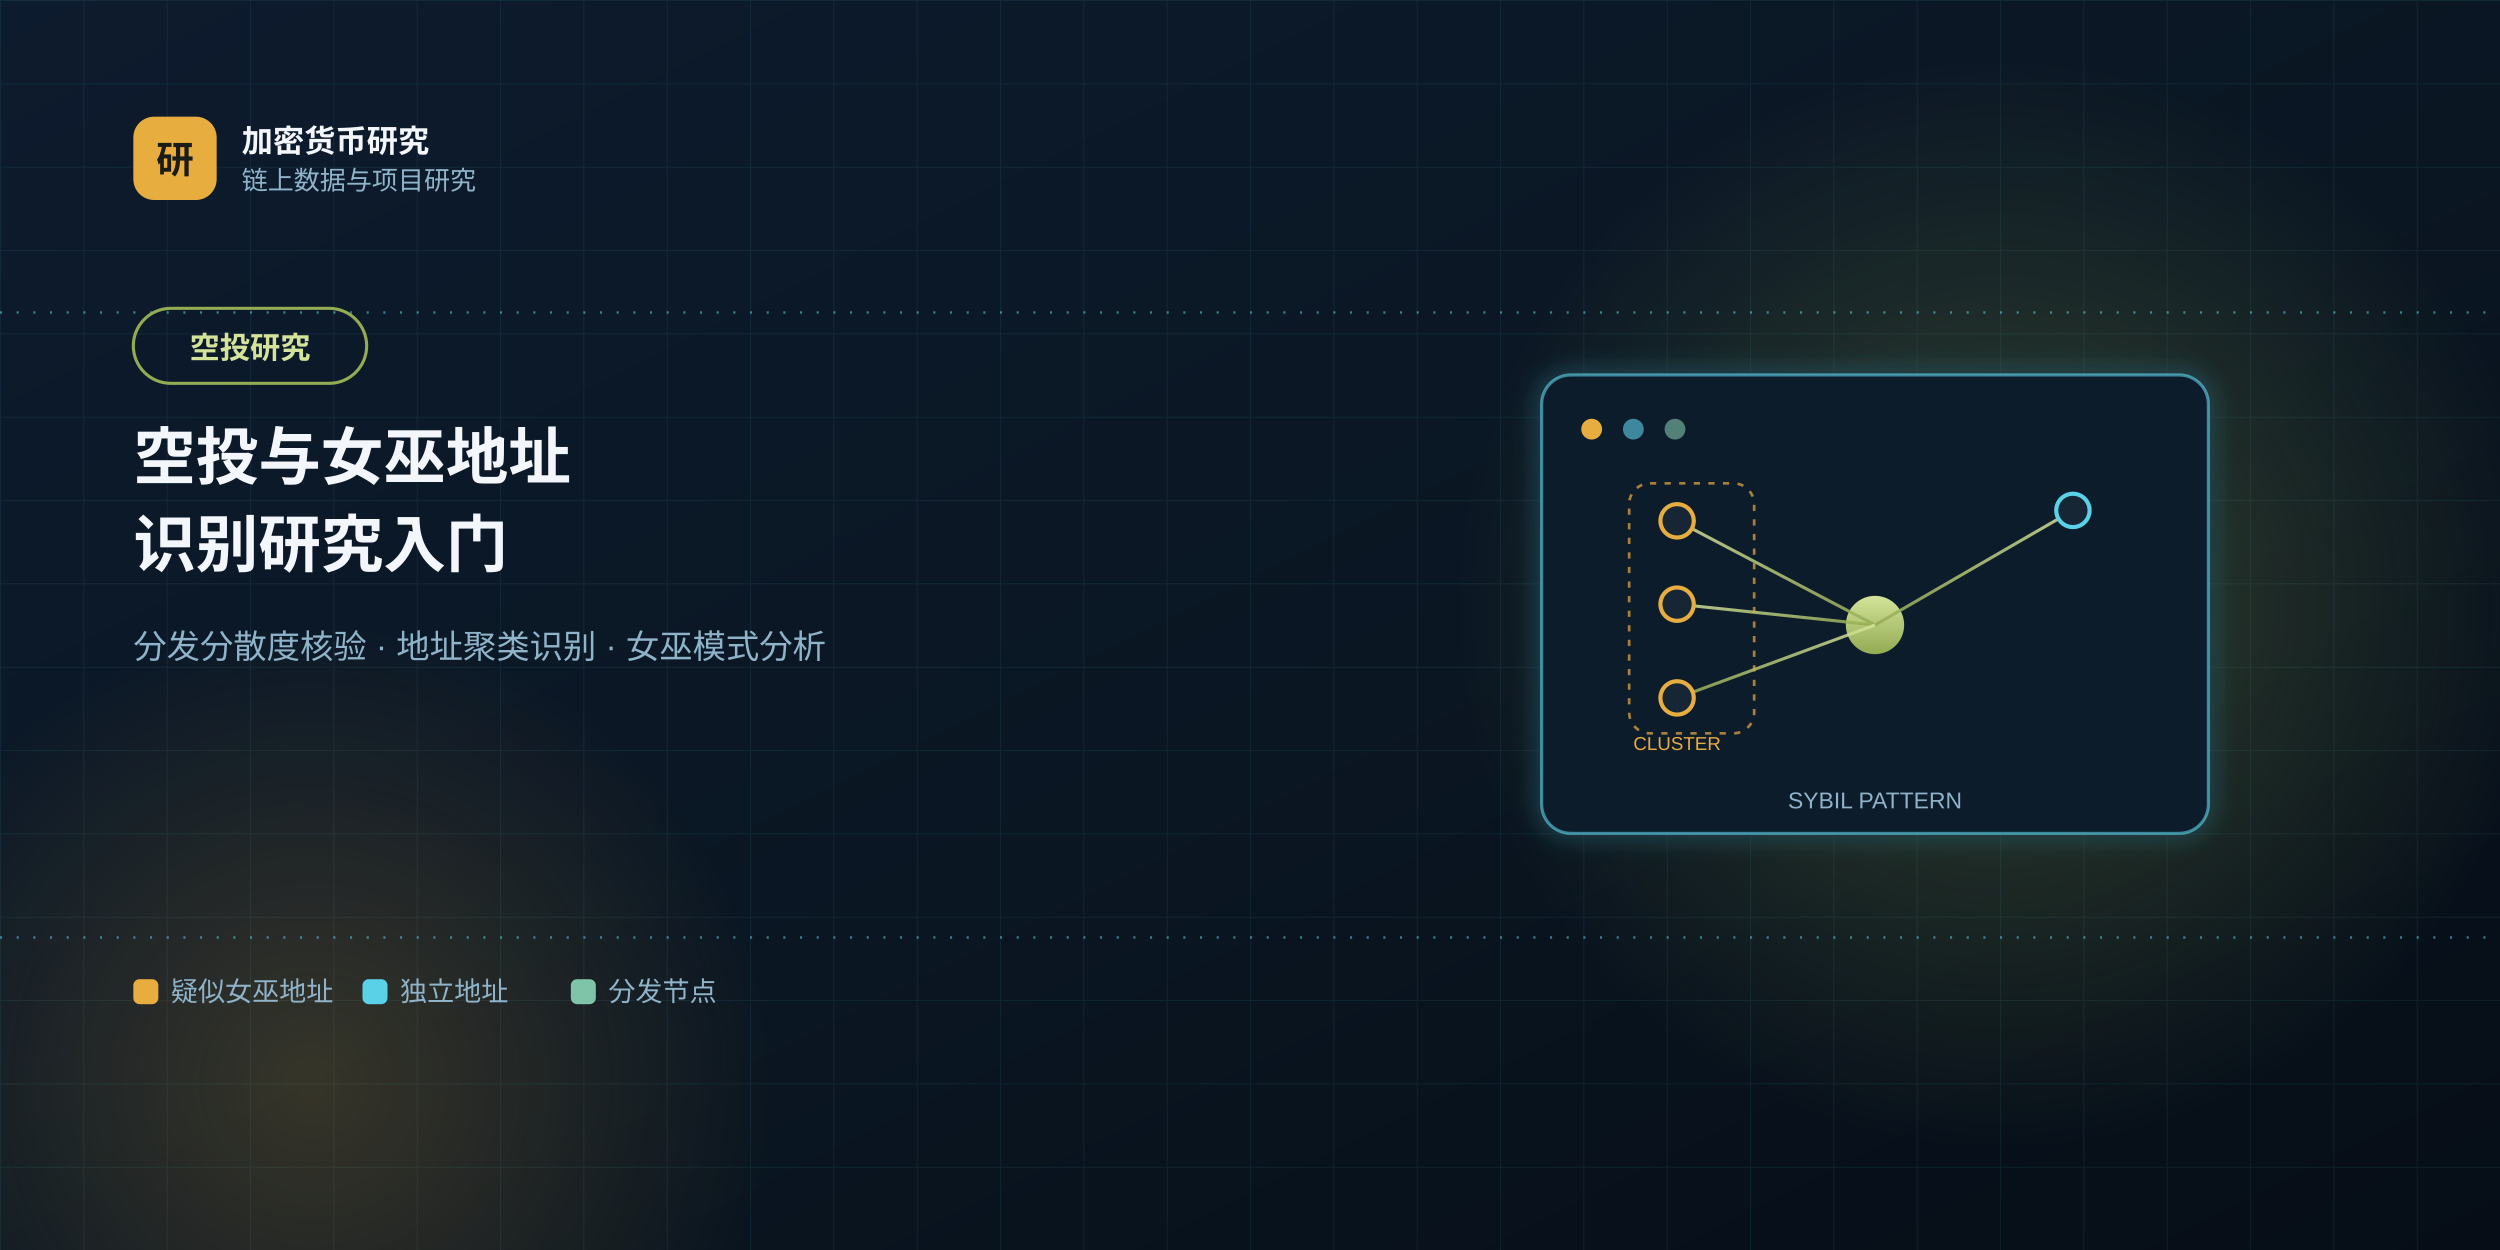
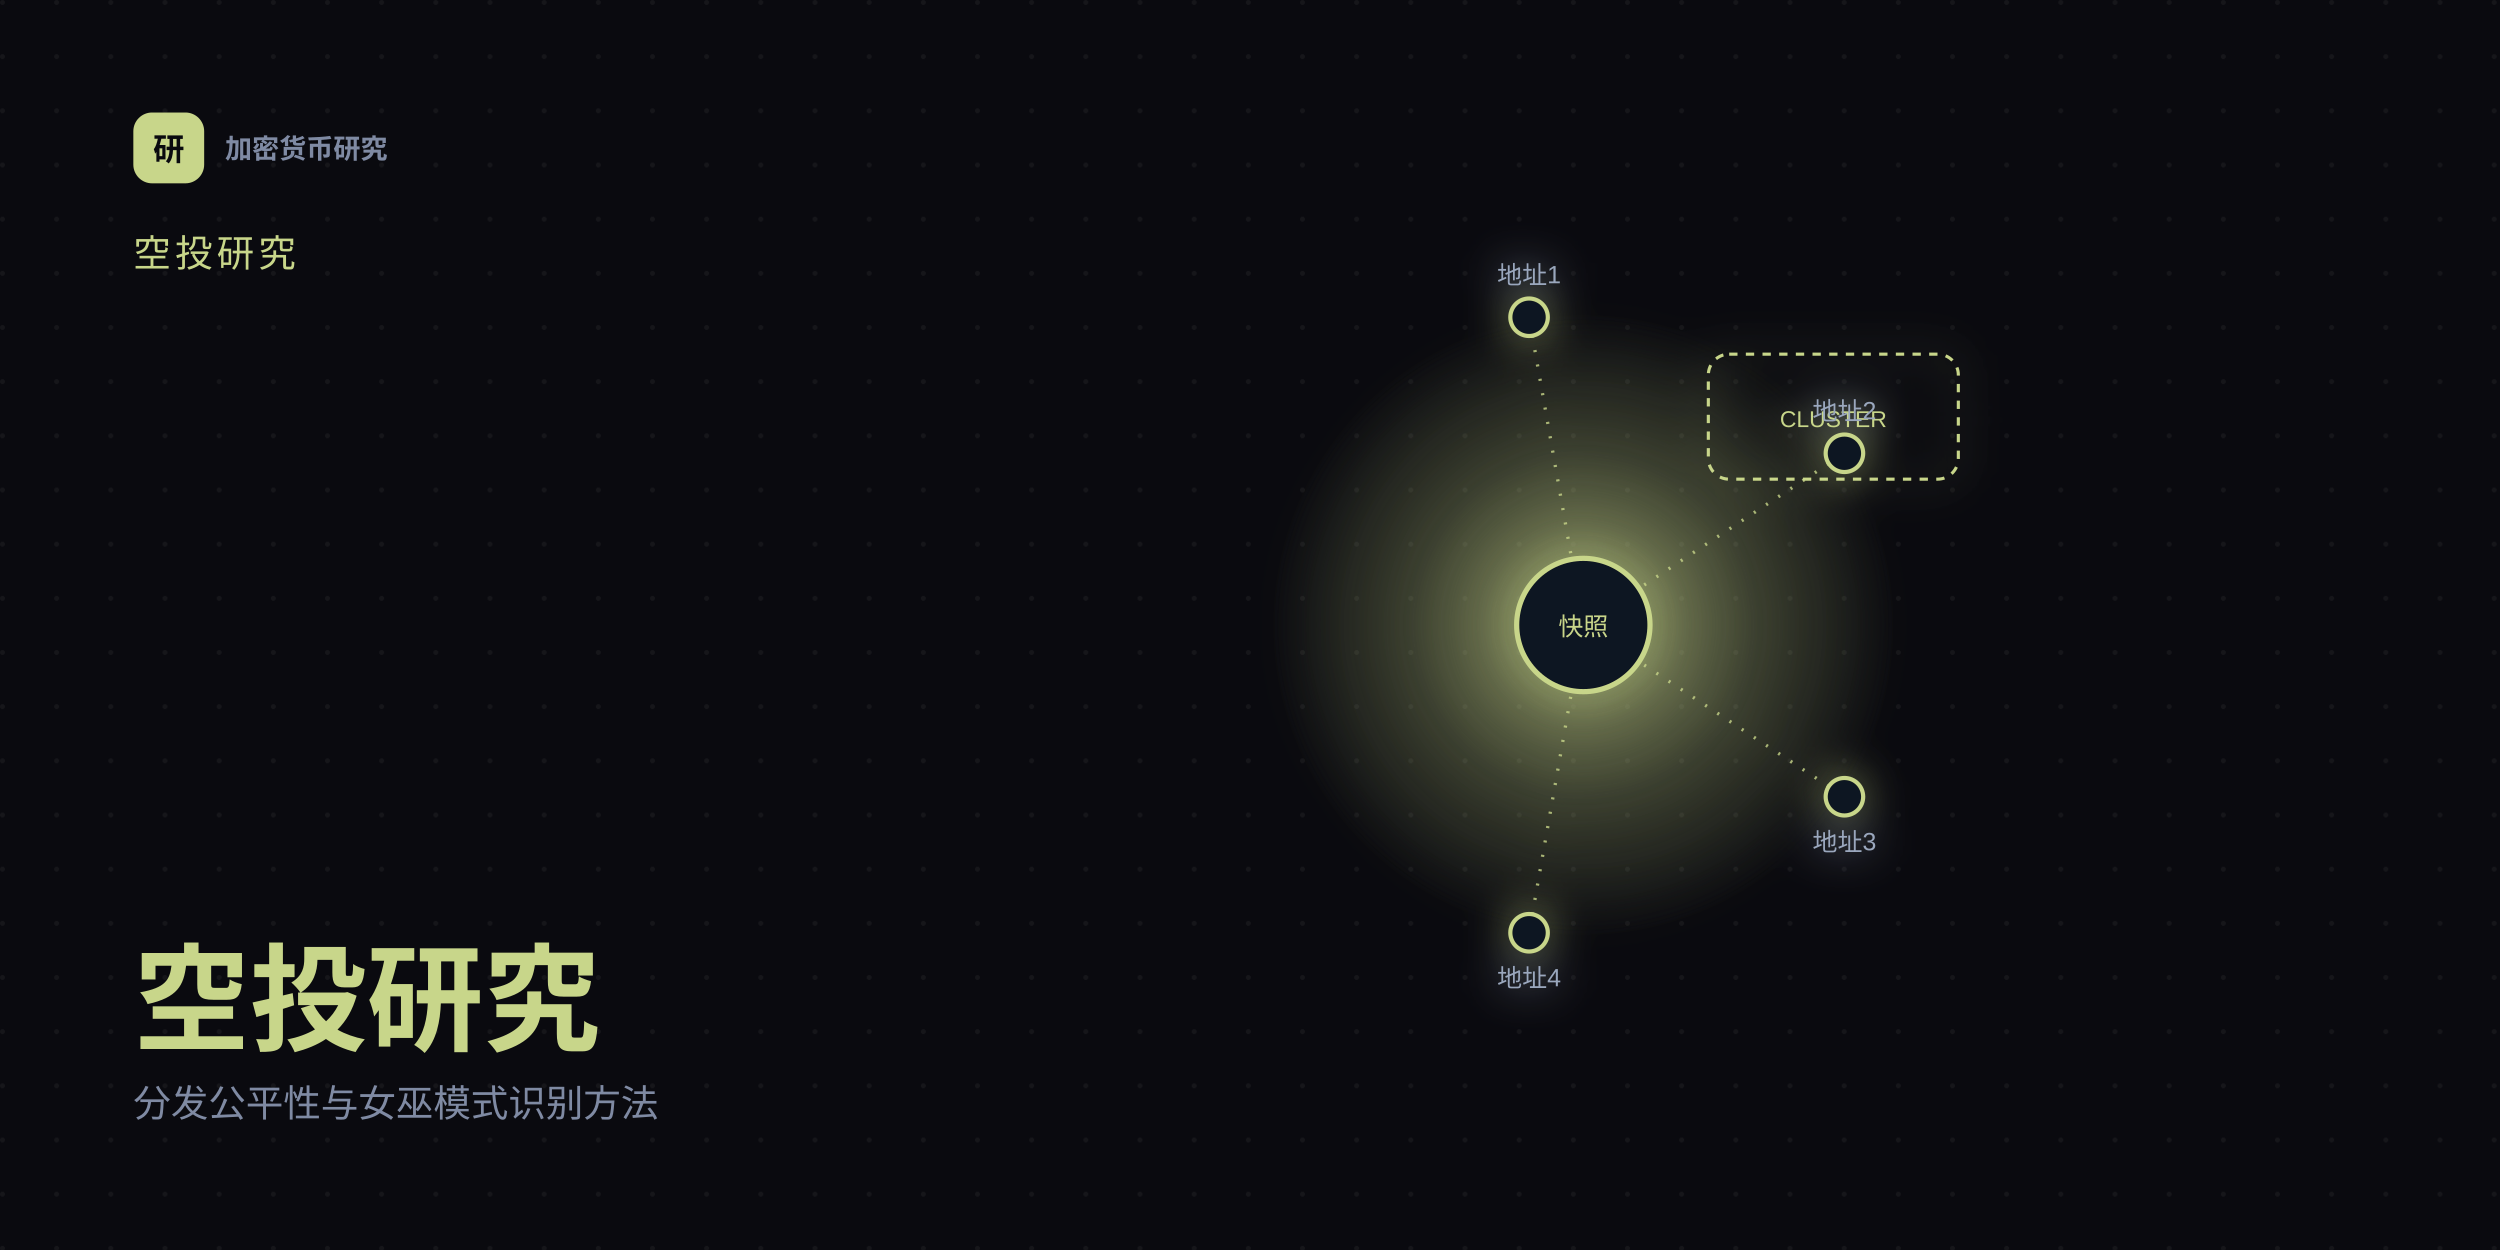
- <svg xmlns="http://www.w3.org/2000/svg" viewBox="0 0 1200 600" role="img" aria-label="空投与女巫地址识别研究入门 主题配图">
+ <svg xmlns="http://www.w3.org/2000/svg" viewBox="0 0 1200 600" role="img" aria-label="空投研究 主题配图">
  <defs>
-     <linearGradient id="bg" x1="0" y1="0" x2="1" y2="1">
-       <stop offset="0%" stop-color="#0d1b2e" />
-       <stop offset="55%" stop-color="#0a1622" />
-       <stop offset="100%" stop-color="#060d16" />
-     </linearGradient>
-     <linearGradient id="glowOlive" x1="0" y1="0" x2="0" y2="1">
-       <stop offset="0%" stop-color="#d3e39a" />
-       <stop offset="100%" stop-color="#93ab52" />
-     </linearGradient>
-     <radialGradient id="haloOlive" cx="50%" cy="50%" r="50%">
-       <stop offset="0%" stop-color="#93ab52" stop-opacity="0.30" />
-       <stop offset="100%" stop-color="#93ab52" stop-opacity="0" />
+     <radialGradient id="nodeGlow" cx="50%" cy="50%" r="50%">
+       <stop offset="0%" stop-color="#c8d68a" stop-opacity="0.45" />
+       <stop offset="55%" stop-color="#c8d68a" stop-opacity="0.14" />
+       <stop offset="100%" stop-color="#c8d68a" stop-opacity="0" />
    </radialGradient>
-     <radialGradient id="haloGold" cx="50%" cy="50%" r="50%">
-       <stop offset="0%" stop-color="#e8ad3f" stop-opacity="0.2" />
-       <stop offset="100%" stop-color="#e8ad3f" stop-opacity="0" />
-     </radialGradient>
-     <filter id="glow" x="-60%" y="-60%" width="220%" height="220%">
-       <feGaussianBlur stdDeviation="6" result="blur" />
+     <filter id="softGlow" x="-80%" y="-80%" width="260%" height="260%">
+       <feGaussianBlur stdDeviation="10" result="b" />
      <feMerge>
-         <feMergeNode in="blur" />
+         <feMergeNode in="b" />
        <feMergeNode in="SourceGraphic" />
      </feMerge>
    </filter>
-     <pattern id="grid" width="40" height="40" patternUnits="userSpaceOnUse">
-       <path d="M40 0 L0 0 0 40" fill="none" stroke="#5ad1e6" stroke-opacity="0.08" stroke-width="1" />
+     <pattern id="dots" width="26" height="26" patternUnits="userSpaceOnUse">
+       <circle cx="1.2" cy="1.2" r="1.2" fill="#ffffff" fill-opacity="0.05" />
    </pattern>
  </defs>
-   <rect width="1200" height="600" fill="url(#bg)" />
-   <rect width="1200" height="600" fill="url(#grid)" />
-   <circle cx="960" cy="290" r="260" fill="url(#haloOlive)" />
-   <circle cx="150" cy="520" r="220" fill="url(#haloGold)" />
-   <g stroke="#5ad1e6" stroke-opacity="0.55" stroke-width="1.2">
-     <line x1="0" y1="150" x2="1200" y2="150" stroke-dasharray="1 7" />
-     <line x1="0" y1="450" x2="1200" y2="450" stroke-dasharray="1 7" />
+   <rect width="1200" height="600" fill="#0a0a0f" />
+   <rect width="1200" height="600" fill="url(#dots)" />
+   <g transform="translate(64,54)">
+     <rect x="0" y="0" width="34" height="34" rx="9" fill="#c8d68a" />
+     <text x="17" y="23" font-family="'Segoe UI',Arial,sans-serif" font-size="15" font-weight="700" fill="#0a0a0f" text-anchor="middle">研</text>
+     <text x="44" y="22" font-family="'Segoe UI',Arial,sans-serif" font-size="13" font-weight="600" fill="#7f8aa3">加密货币研究</text>
  </g>
-   <g transform="translate(64,56)">
-     <rect x="0" y="0" width="40" height="40" rx="10" fill="#e8ad3f" />
-     <text x="20" y="27" font-family="'Segoe UI',Arial,sans-serif" font-size="18" font-weight="700" fill="#1b1b18" text-anchor="middle">研</text>
-     <text x="52" y="17" font-family="'Segoe UI',Arial,sans-serif" font-size="15" font-weight="700" fill="#f3f6fb">加密货币研究</text>
-     <text x="52" y="35" font-family="'Segoe UI',Arial,sans-serif" font-size="12.5" fill="#8fb3c9">链上数据与项目研究</text>
+   <text x="64" y="128" font-family="'Consolas','Segoe UI',monospace" font-size="18" letter-spacing="2" fill="#c8d68a">空投研究</text>
+   <g filter="url(#softGlow)">
+     <circle cx="760" cy="300" r="150" fill="url(#nodeGlow)" />
+     <line x1="760" y1="300" x2="733.953" y2="152.279" stroke="#c8d68a" stroke-width="1.6" stroke-dasharray="1 6" opacity="0.8" />
+     <line x1="760" y1="300" x2="885.323" y2="217.574" stroke="#c8d68a" stroke-width="1.6" stroke-dasharray="1 6" opacity="0.8" />
+     <line x1="760" y1="300" x2="885.323" y2="382.426" stroke="#c8d68a" stroke-width="1.6" stroke-dasharray="1 6" opacity="0.8" />
+     <line x1="760" y1="300" x2="733.953" y2="447.721" stroke="#c8d68a" stroke-width="1.6" stroke-dasharray="1 6" opacity="0.8" />
+     <rect x="820" y="170" width="120" height="60" rx="10" fill="none" stroke="#c8d68a" stroke-width="1.5" stroke-dasharray="4 4" />
+     <text x="880" y="205" font-family="'Segoe UI',Arial,sans-serif" font-size="11" fill="#c8d68a" text-anchor="middle">CLUSTER</text>
+     <circle cx="733.953" cy="152.279" r="9" fill="#111820" stroke="#c8d68a" stroke-width="2" />
+     <text x="733.953" y="136.279" font-family="'Segoe UI',Arial,sans-serif" font-size="12" fill="#9aa7bd" text-anchor="middle">地址1</text>
+     <circle cx="885.323" cy="217.574" r="9" fill="#111820" stroke="#c8d68a" stroke-width="2" />
+     <text x="885.323" y="201.574" font-family="'Segoe UI',Arial,sans-serif" font-size="12" fill="#9aa7bd" text-anchor="middle">地址2</text>
+     <circle cx="885.323" cy="382.426" r="9" fill="#111820" stroke="#c8d68a" stroke-width="2" />
+     <text x="885.323" y="408.426" font-family="'Segoe UI',Arial,sans-serif" font-size="12" fill="#9aa7bd" text-anchor="middle">地址3</text>
+     <circle cx="733.953" cy="447.721" r="9" fill="#111820" stroke="#c8d68a" stroke-width="2" />
+     <text x="733.953" y="473.721" font-family="'Segoe UI',Arial,sans-serif" font-size="12" fill="#9aa7bd" text-anchor="middle">地址4</text>
+     <circle cx="760" cy="300" r="32" fill="#0e1420" stroke="#c8d68a" stroke-width="2.5" />
+     <text x="760" y="305" font-family="'Segoe UI',Arial,sans-serif" font-size="12" fill="#c8d68a" text-anchor="middle">快照</text>
  </g>
-   <g transform="translate(64,148)">
-     <rect x="0" y="0" width="112" height="36" rx="18" fill="none" stroke="#93ab52" stroke-width="1.5" />
-     <text x="56" y="24" font-family="'Segoe UI',Arial,sans-serif" font-size="14.5" font-weight="700" fill="#d3e39a" text-anchor="middle">空投研究</text>
+   <g font-family="'Segoe UI',Arial,sans-serif" font-weight="800">
+     <text x="64" y="500" font-size="56" fill="#c8d68a">空投研究</text>
  </g>
-   <g font-family="'Segoe UI',Arial,sans-serif" font-weight="700" fill="#f3f6fb">
-     <text x="64" y="230" font-size="30">空投与女巫地址</text>
-     <text x="64" y="272" font-size="30">识别研究入门</text>
-   </g>
-   <text x="64" y="316" font-family="'Segoe UI',Arial,sans-serif" font-size="16" fill="#8fb3c9">分发分散度核验 · 地址聚类识别 · 女巫模式分析</text>
-   <g transform="translate(900,290)" filter="url(#glow)">
-     <rect x="-160" y="-110" width="320" height="220" rx="14" fill="#0e1b2c" stroke="#5ad1e6" stroke-width="1.5" stroke-opacity="0.6" />
-     <circle cx="-136" cy="-84" r="5" fill="#e8ad3f" />
-     <circle cx="-116" cy="-84" r="5" fill="#5ad1e6" opacity="0.6" />
-     <circle cx="-96" cy="-84" r="5" fill="#7fc4a8" opacity="0.6" />
-     <circle cx="0" cy="10" r="14" fill="url(#glowOlive)" />
-     <g stroke="url(#glowOlive)" stroke-width="1.5" opacity="0.85">
-       <line x1="0" y1="10" x2="-95" y2="-40" />
-       <line x1="0" y1="10" x2="-95" y2="0" />
-       <line x1="0" y1="10" x2="-95" y2="45" />
-       <line x1="0" y1="10" x2="95" y2="-45" />
-     </g>
-     <circle cx="-95" cy="-40" r="8" fill="#122535" stroke="#e8ad3f" stroke-width="2" />
-     <circle cx="-95" cy="0" r="8" fill="#122535" stroke="#e8ad3f" stroke-width="2" />
-     <circle cx="-95" cy="45" r="8" fill="#122535" stroke="#e8ad3f" stroke-width="2" />
-     <circle cx="95" cy="-45" r="8" fill="#122535" stroke="#5ad1e6" stroke-width="2" />
-     <rect x="-118" y="-58" width="60" height="120" rx="10" fill="none" stroke="#e8ad3f" stroke-width="1.3" stroke-dasharray="3 4" opacity="0.7" />
-     <text x="-95" y="70" font-family="'Segoe UI',Arial,sans-serif" font-size="9" fill="#e8ad3f" text-anchor="middle">CLUSTER</text>
-     <text x="0" y="98" font-family="'Segoe UI',Arial,sans-serif" font-size="11" fill="#8fb3c9" text-anchor="middle">SYBIL PATTERN</text>
-   </g>
-   <g transform="translate(64,470)" font-family="'Segoe UI',Arial,sans-serif" font-size="13" fill="#8fb3c9">
-     <g transform="translate(0,0)">
-       <rect width="12" height="12" rx="3" fill="#e8ad3f" />
-       <text x="18" y="10.5">疑似女巫地址</text>
-     </g>
-     <g transform="translate(110,0)">
-       <rect width="12" height="12" rx="3" fill="#5ad1e6" />
-       <text x="18" y="10.5">独立地址</text>
-     </g>
-     <g transform="translate(210,0)">
-       <rect width="12" height="12" rx="3" fill="#7fc4a8" />
-       <text x="18" y="10.5">分发节点</text>
-     </g>
-   </g>
+   <text x="64" y="536" font-family="'Segoe UI',Arial,sans-serif" font-size="18" fill="#7f8aa3">分发公平性与女巫模式识别方法</text>
</svg>
